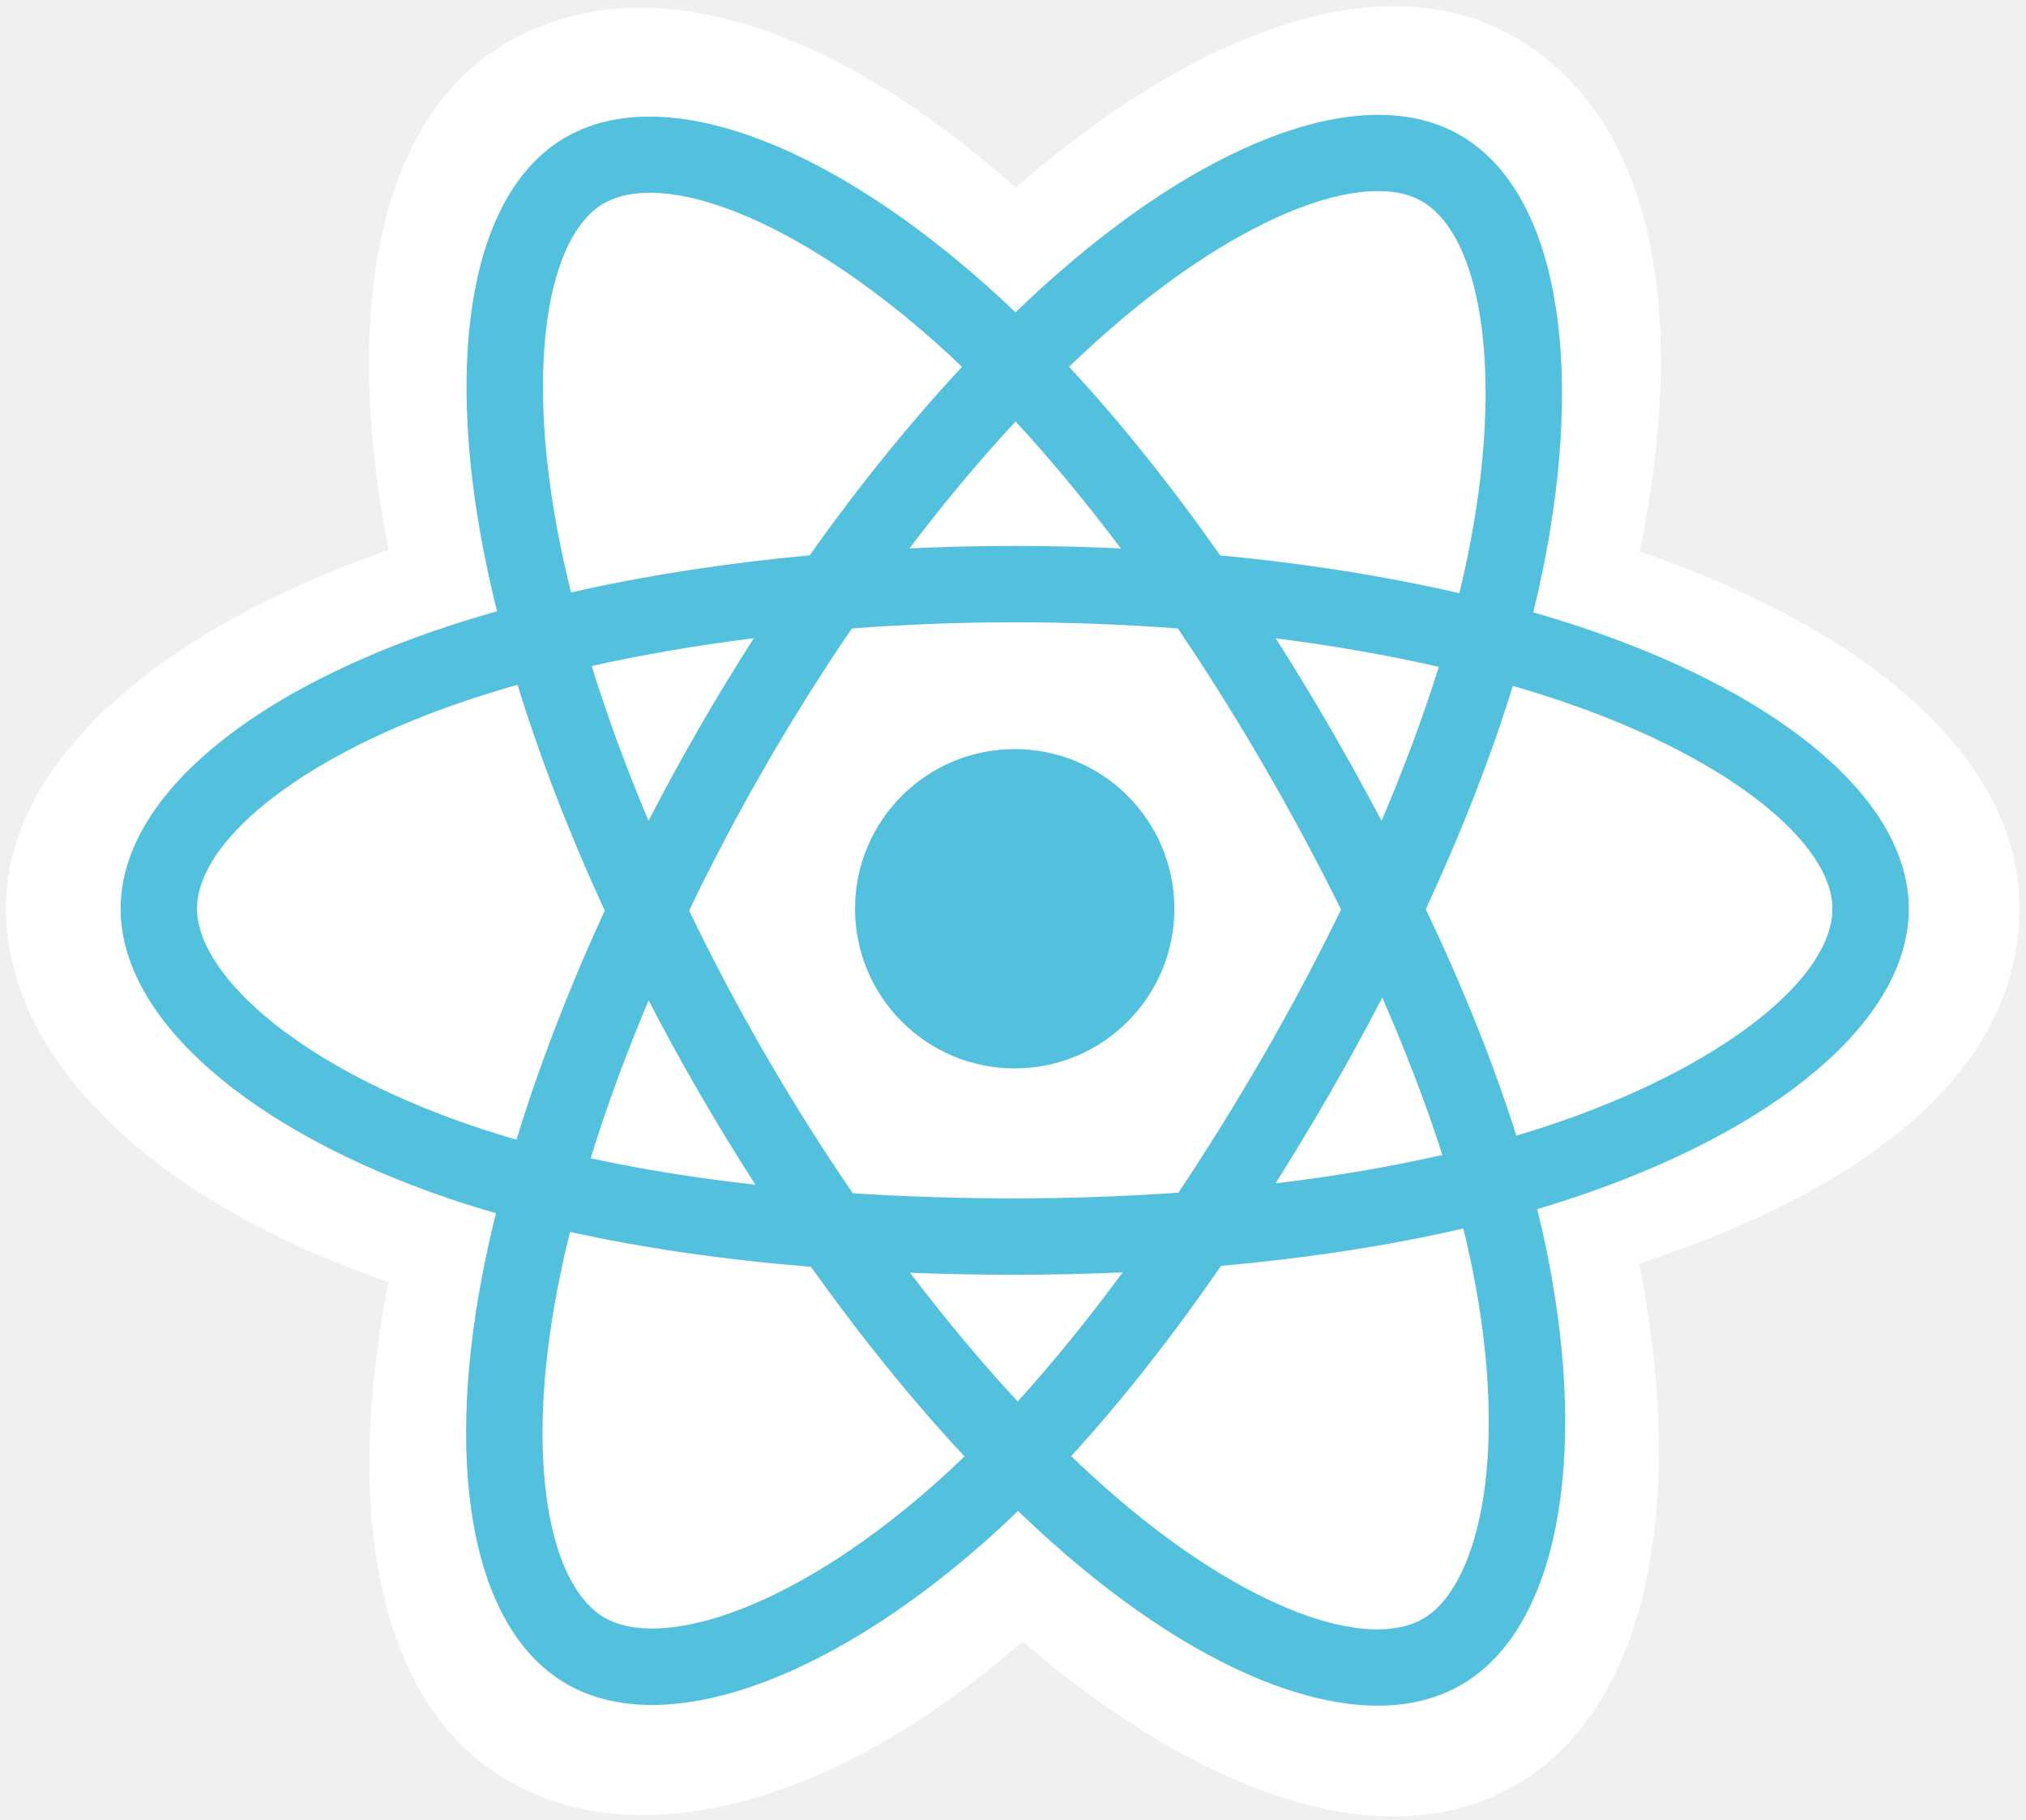
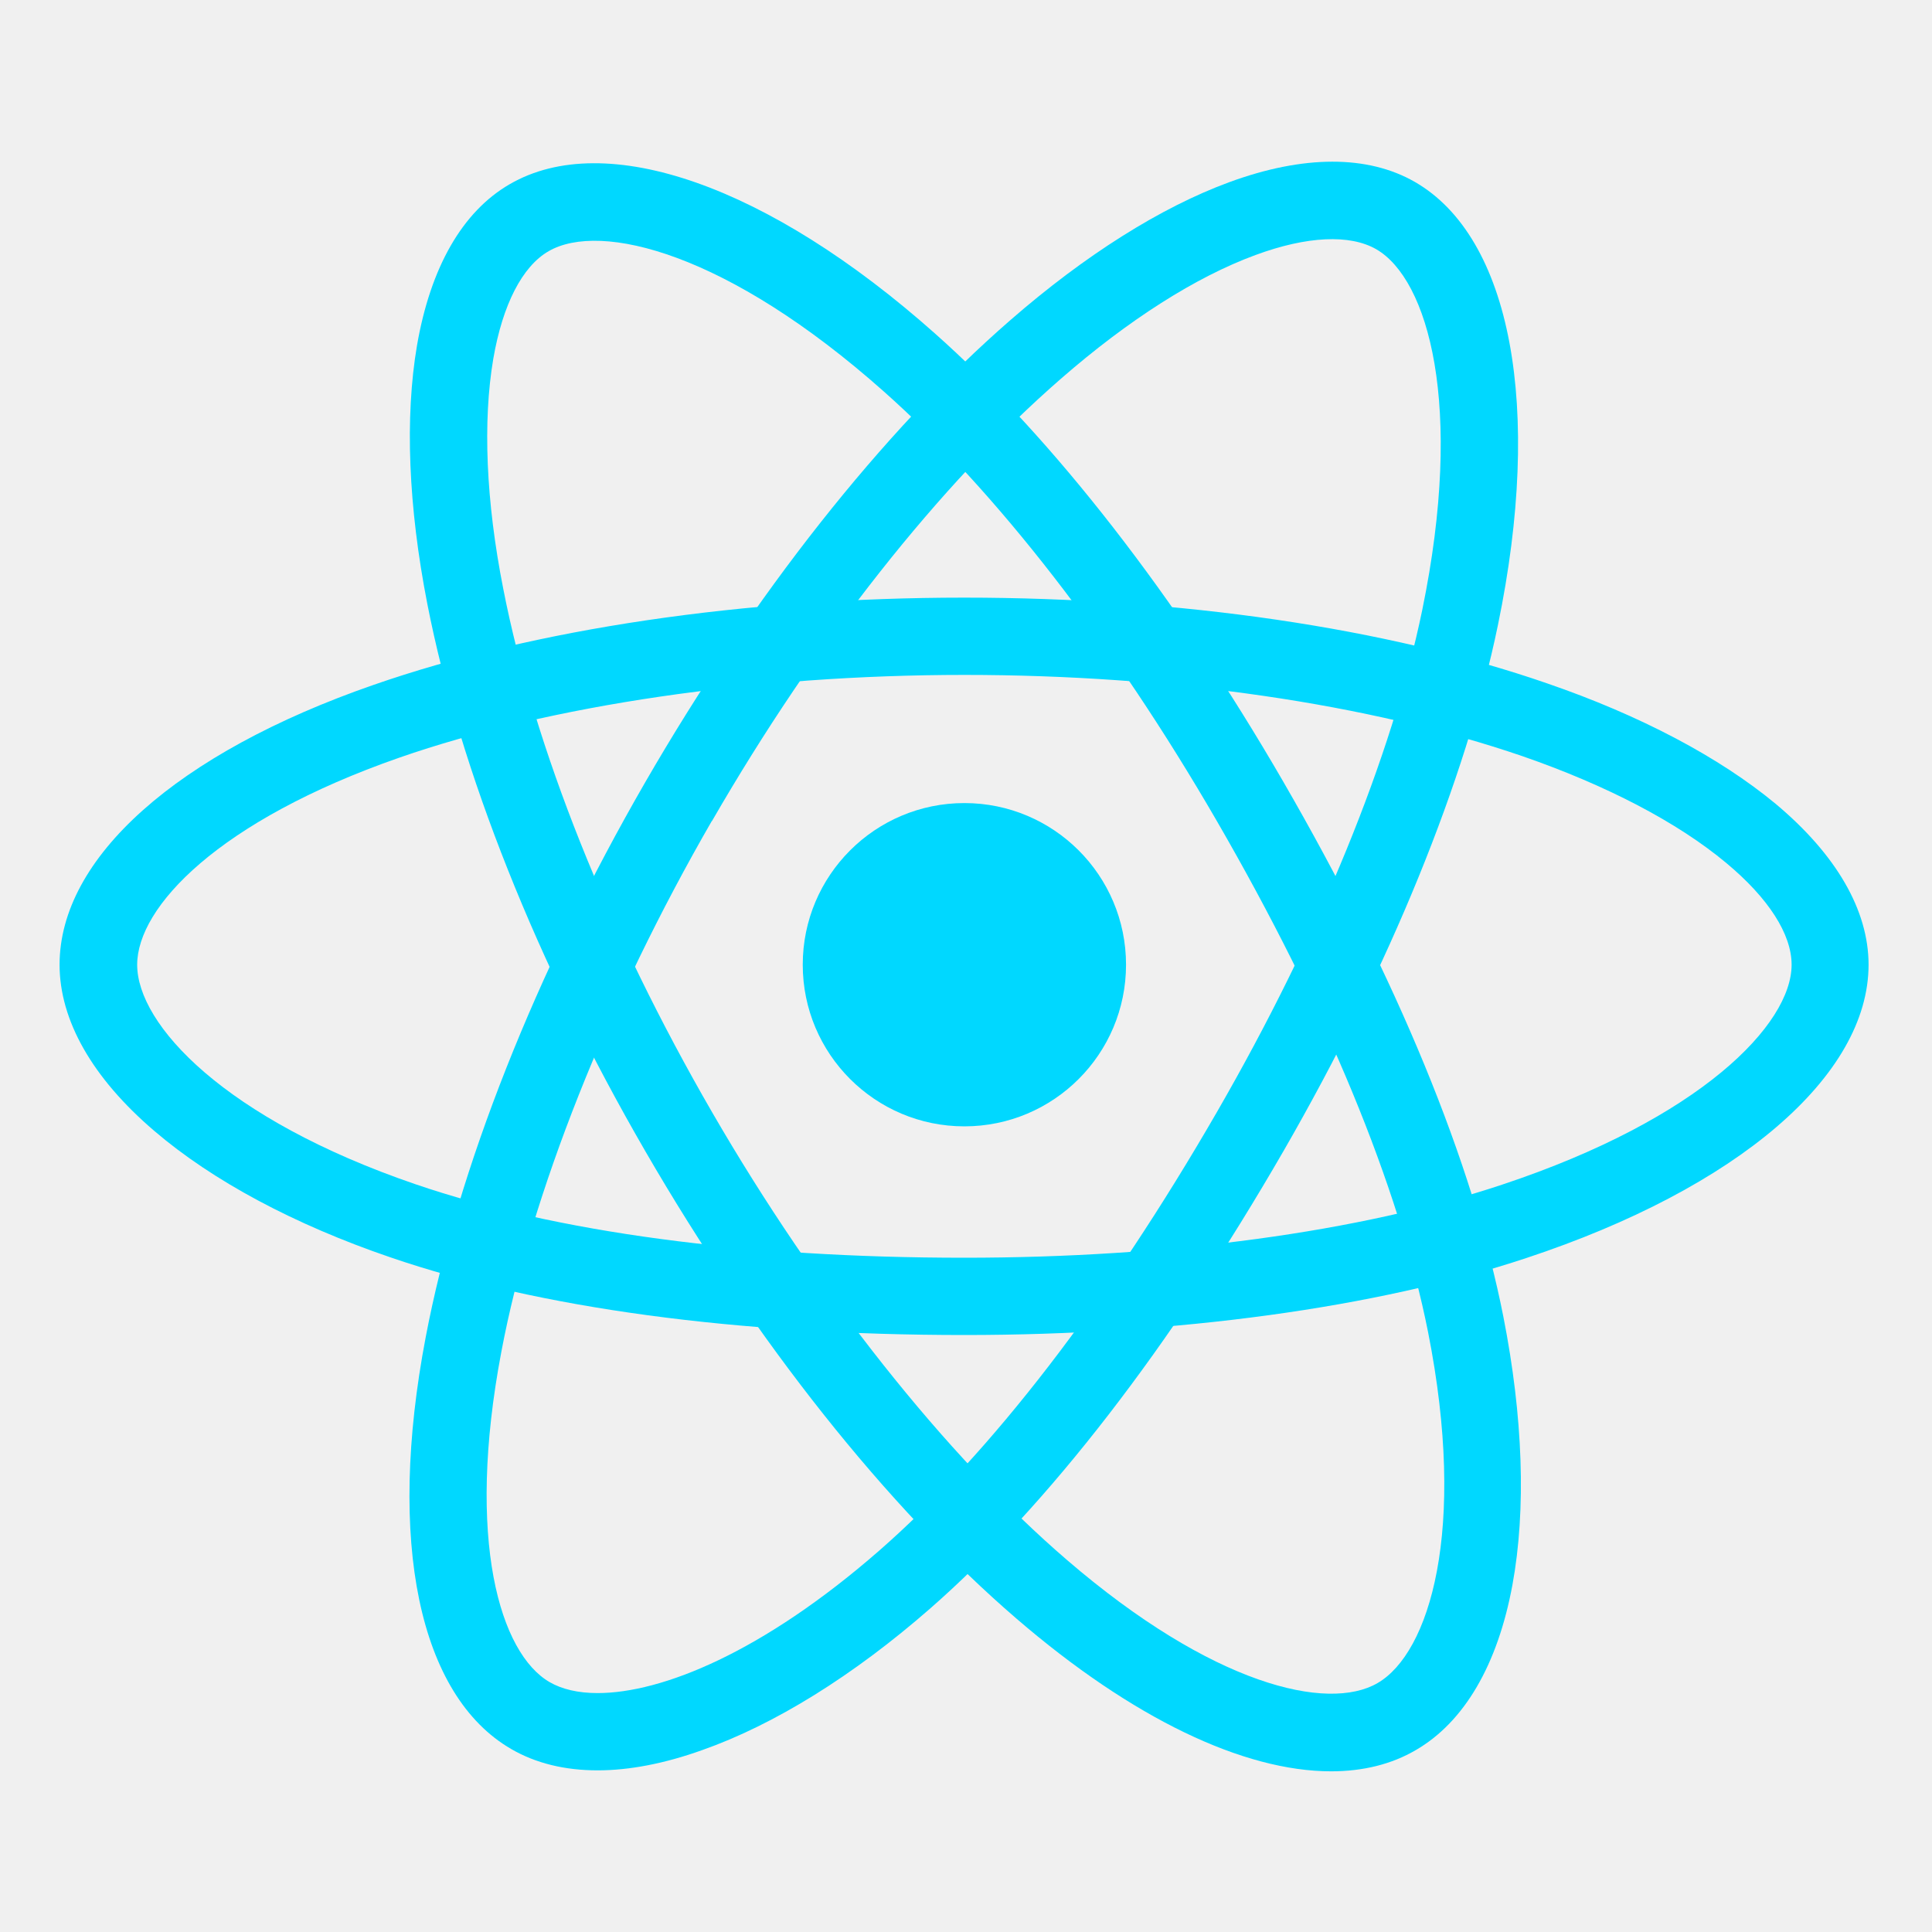
- <svg xmlns="http://www.w3.org/2000/svg" width="2500" height="2246" preserveAspectRatio="xMinYMin meet" viewBox="0 0 256 230">
-   <path fill="#FFF" d="M.754 114.75c0 19.215 18.763 37.152 48.343 47.263-5.907 29.737-1.058 53.706 15.136 63.045 16.645 9.6 41.443 2.955 64.98-17.62 22.943 19.744 46.13 27.514 62.31 18.148 16.63-9.627 21.687-35.221 15.617-65.887 30.81-10.186 48.044-25.481 48.044-44.949 0-18.769-18.797-35.006-47.979-45.052 6.535-31.933.998-55.32-15.867-65.045-16.259-9.376-39.716-1.204-62.996 19.056C104.122 2.205 80.897-4.36 64.05 5.392 47.806 14.795 43.171 39.2 49.097 69.487 20.515 79.452.754 96.057.754 114.75z" />
-   <path fill="#53C1DE" d="M201.025 79.674a151.364 151.364 0 0 0-7.274-2.292 137.5 137.5 0 0 0 1.124-4.961c5.506-26.728 1.906-48.26-10.388-55.348-11.787-6.798-31.065.29-50.535 17.233a151.136 151.136 0 0 0-5.626 5.163 137.573 137.573 0 0 0-3.744-3.458c-20.405-18.118-40.858-25.752-53.139-18.643-11.776 6.817-15.264 27.06-10.307 52.39a150.91 150.91 0 0 0 1.67 7.484c-2.894.822-5.689 1.698-8.363 2.63-23.922 8.34-39.2 21.412-39.2 34.97 0 14.004 16.4 28.05 41.318 36.566a128.44 128.44 0 0 0 6.11 1.91 147.813 147.813 0 0 0-1.775 8.067c-4.726 24.89-1.035 44.653 10.71 51.428 12.131 6.995 32.491-.195 52.317-17.525 1.567-1.37 3.14-2.823 4.715-4.346a148.34 148.34 0 0 0 6.108 5.573c19.204 16.525 38.17 23.198 49.905 16.405 12.12-7.016 16.058-28.247 10.944-54.078-.39-1.973-.845-3.988-1.355-6.04 1.43-.422 2.833-.858 4.202-1.312 25.904-8.582 42.757-22.457 42.757-36.648 0-13.607-15.77-26.767-40.174-35.168z" />
-   <path fill="#FFF" d="M195.406 142.328c-1.235.409-2.503.804-3.795 1.187-2.86-9.053-6.72-18.68-11.442-28.625 4.507-9.71 8.217-19.213 10.997-28.208 2.311.67 4.555 1.375 6.717 2.12 20.91 7.197 33.664 17.84 33.664 26.04 0 8.735-13.775 20.075-36.14 27.486zm-9.28 18.389c2.261 11.422 2.584 21.749 1.086 29.822-1.346 7.254-4.052 12.09-7.398 14.027-7.121 4.122-22.35-1.236-38.772-15.368-1.883-1.62-3.78-3.35-5.682-5.18 6.367-6.964 12.73-15.06 18.94-24.05 10.924-.969 21.244-2.554 30.603-4.717.46 1.86.87 3.683 1.223 5.466zm-93.85 43.137c-6.957 2.457-12.498 2.527-15.847.596-7.128-4.11-10.09-19.98-6.049-41.265a138.507 138.507 0 0 1 1.65-7.502c9.255 2.047 19.5 3.52 30.45 4.408 6.251 8.797 12.798 16.883 19.396 23.964a118.863 118.863 0 0 1-4.305 3.964c-8.767 7.664-17.552 13.1-25.294 15.835zm-32.593-61.58c-11.018-3.766-20.117-8.66-26.354-14-5.604-4.8-8.434-9.565-8.434-13.432 0-8.227 12.267-18.722 32.726-25.855a139.276 139.276 0 0 1 7.777-2.447c2.828 9.197 6.537 18.813 11.013 28.537-4.534 9.869-8.296 19.638-11.15 28.943a118.908 118.908 0 0 1-5.578-1.746zm10.926-74.37c-4.247-21.703-1.427-38.074 5.67-42.182 7.56-4.376 24.275 1.864 41.893 17.507 1.126 1 2.257 2.047 3.39 3.13-6.564 7.049-13.051 15.074-19.248 23.82-10.627.985-20.8 2.567-30.152 4.686a141.525 141.525 0 0 1-1.553-6.962zm97.467 24.067a306.982 306.982 0 0 0-6.871-11.3c7.21.91 14.117 2.12 20.603 3.601-1.947 6.241-4.374 12.767-7.232 19.457a336.42 336.42 0 0 0-6.5-11.758zm-39.747-38.714c4.452 4.823 8.911 10.209 13.297 16.052a284.245 284.245 0 0 0-26.706-.006c4.39-5.789 8.887-11.167 13.409-16.046zm-40.002 38.78a285.24 285.24 0 0 0-6.378 11.685c-2.811-6.667-5.216-13.222-7.18-19.552 6.447-1.443 13.322-2.622 20.485-3.517a283.79 283.79 0 0 0-6.927 11.384zm7.133 57.683c-7.4-.826-14.379-1.945-20.824-3.348 1.995-6.442 4.453-13.138 7.324-19.948a283.494 283.494 0 0 0 6.406 11.692 285.27 285.27 0 0 0 7.094 11.604zm33.136 27.389c-4.575-4.937-9.138-10.397-13.595-16.27 4.326.17 8.737.256 13.22.256 4.606 0 9.159-.103 13.64-.303-4.4 5.98-8.843 11.448-13.265 16.317zm46.072-51.032c3.02 6.884 5.566 13.544 7.588 19.877-6.552 1.495-13.625 2.699-21.078 3.593a337.537 337.537 0 0 0 6.937-11.498 306.632 306.632 0 0 0 6.553-11.972zm-14.915 7.15a316.478 316.478 0 0 1-10.84 17.49c-6.704.479-13.632.726-20.692.726-7.031 0-13.871-.219-20.458-.646A273.798 273.798 0 0 1 96.72 133.28a271.334 271.334 0 0 1-9.64-18.206 273.864 273.864 0 0 1 9.611-18.216v.002a271.252 271.252 0 0 1 10.956-17.442c6.72-.508 13.61-.774 20.575-.774 6.996 0 13.895.268 20.613.78a290.704 290.704 0 0 1 10.887 17.383 316.418 316.418 0 0 1 9.741 18.13 290.806 290.806 0 0 1-9.709 18.29zm19.913-107.792c7.566 4.364 10.509 21.961 5.755 45.038a127.525 127.525 0 0 1-1.016 4.492c-9.374-2.163-19.554-3.773-30.212-4.773-6.209-8.841-12.642-16.88-19.1-23.838a141.92 141.92 0 0 1 5.196-4.766c16.682-14.518 32.273-20.25 39.377-16.153z" />
-   <path fill="#53C1DE" d="M128.221 94.665c11.144 0 20.177 9.034 20.177 20.177 0 11.144-9.033 20.178-20.177 20.178-11.143 0-20.177-9.034-20.177-20.178 0-11.143 9.034-20.177 20.177-20.177" />
+ <svg xmlns="http://www.w3.org/2000/svg" id="Layer_2" style="enable-background:new 0 0 600 600;" version="1.1" viewBox="0 0 600 600" xml:space="preserve">
+   <style type="text/css">
+ 	.st0{fill:#00D8FF;}
+ </style>
+   <circle class="st0" cx="299.5" cy="299.6" r="50.2" />
+   <g>
+     <path class="st0" d="M299.5,414.6c-70.5,0-132.1-8.3-178.2-24.1c-29.9-10.2-55.3-23.8-73.4-39.3c-19.2-16.4-29.4-34.3-29.4-51.6   c0-33.2,36.4-65.7,97.5-86.9c50-17.4,115.2-27.1,183.4-27.1c67,0,131.3,9.4,181,26.6c29.1,10,53.6,23,71,37.4   c18.9,15.8,28.9,33.1,28.9,50c0,34.5-40.7,69.4-106.3,91.1C427.6,406.1,365.6,414.6,299.5,414.6z M299.5,209.6   c-64.7,0-128.7,9.4-175.5,25.7c-56.2,19.6-81.4,46.4-81.4,64.3c0,18.6,27.1,47.9,86.5,68.2c43.6,14.9,102.6,22.8,170.4,22.8   c63.6,0,122.9-8,167-22.7c61.7-20.5,89.9-49.8,89.9-68.3c0-9.5-7.2-20.7-20.3-31.6c-15.1-12.6-37.1-24.1-63.4-33.2   C425.4,218.6,363.9,209.6,299.5,209.6z" />
+   </g>
+   <g>
+     <path class="st0" d="M185.6,549.8c-10.2,0-19.2-2.2-26.8-6.6c-28.7-16.6-38.7-64.4-26.6-127.9c9.9-52.1,34.1-113.3,68.2-172.4   c33.5-58,73.7-109,113.4-143.5c23.2-20.2,46.7-35,67.9-42.8c23.1-8.5,43.1-8.5,57.7-0.1c29.9,17.2,39.8,70,25.8,137.6   c-9.9,48-33.5,105.9-66.5,163.2c-35.2,61-73.2,110.2-109.9,142.3c-23.8,20.8-48.3,36-70.7,43.9   C206.4,547.7,195.4,549.8,185.6,549.8z M210.7,248.9l10.4,6c-32.3,56-56.2,116.1-65.4,164.9c-11.1,58.5-0.4,93.7,15,102.6   c3.8,2.2,8.8,3.4,14.9,3.4c19.9,0,51.2-12.6,87.4-44.2c34.7-30.3,71-77.5,104.9-136.2c31.8-55.1,54.4-110.5,63.8-156   c13.1-63.7,1.8-102.7-14.3-112c-8.2-4.7-21.5-4.1-37.5,1.8c-18.5,6.8-39.4,20.1-60.4,38.4c-37.7,32.8-76.2,81.6-108.4,137.4   L210.7,248.9z" />
+   </g>
+   <g>
+     <path class="st0" d="M413.4,550.1c-27.2,0-61.7-16.4-97.7-47.4c-40.2-34.6-81.1-86.1-115.3-145.2v0c-33.6-58-57.6-118.3-67.7-170   c-5.9-30.2-7-57.9-3.2-80.2c4.2-24.3,14.1-41.6,28.8-50.1c29.8-17.3,80.5,0.5,132.1,46.4c36.6,32.5,75,81.9,108.1,139.1   c35.3,61,59,118.5,68.4,166.3c6.1,31,7.1,59.8,2.8,83.2c-4.6,24.9-15,42.6-30,51.3C432.2,547.9,423.3,550.1,413.4,550.1z    M221.2,345.5c32.4,56,72.6,106.7,110.2,139c45.1,38.8,80.9,47.2,96.4,38.2c16.1-9.3,27.9-47.4,15.7-109   c-9-45.2-31.7-100.2-65.7-158.9c-31.9-55.1-68.6-102.4-103.3-133.2C225.9,78.4,186.5,68.7,170.4,78c-8.2,4.7-14.3,16.6-17.2,33.4   c-3.3,19.4-2.3,44.2,3.1,71.5C165.9,232,188.9,289.7,221.2,345.5L221.2,345.5z" />
+   </g>
</svg>
